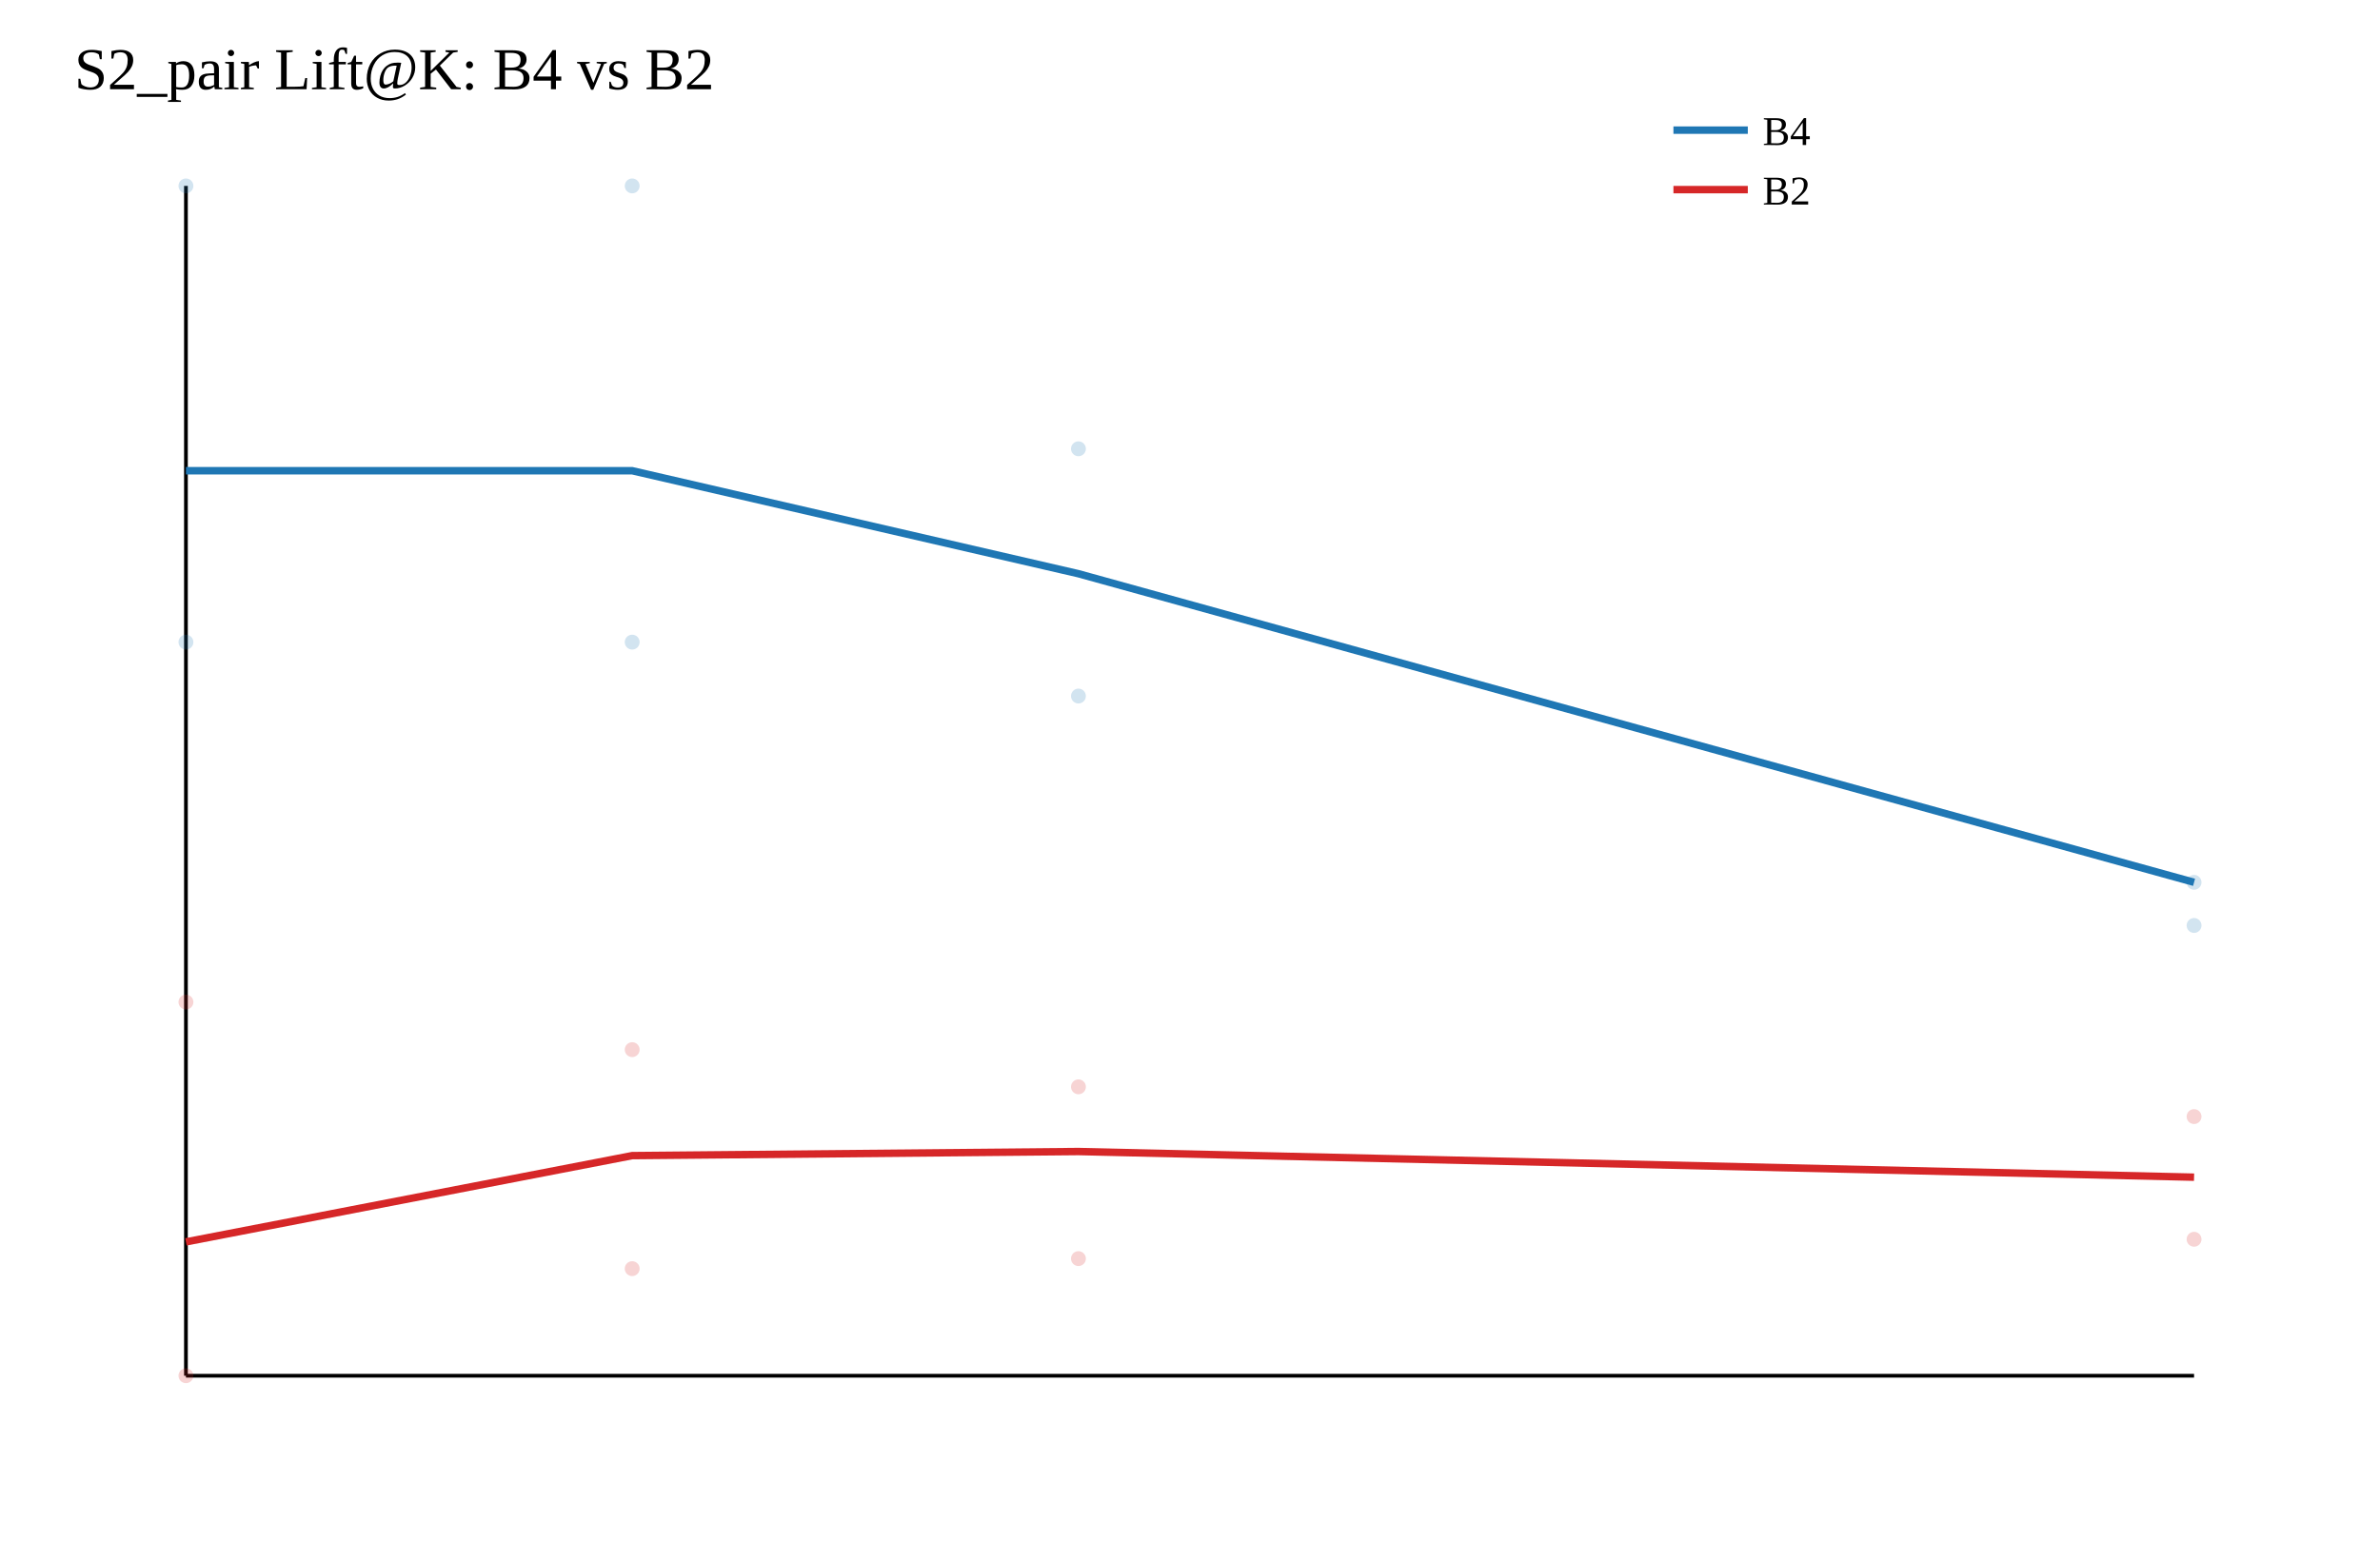
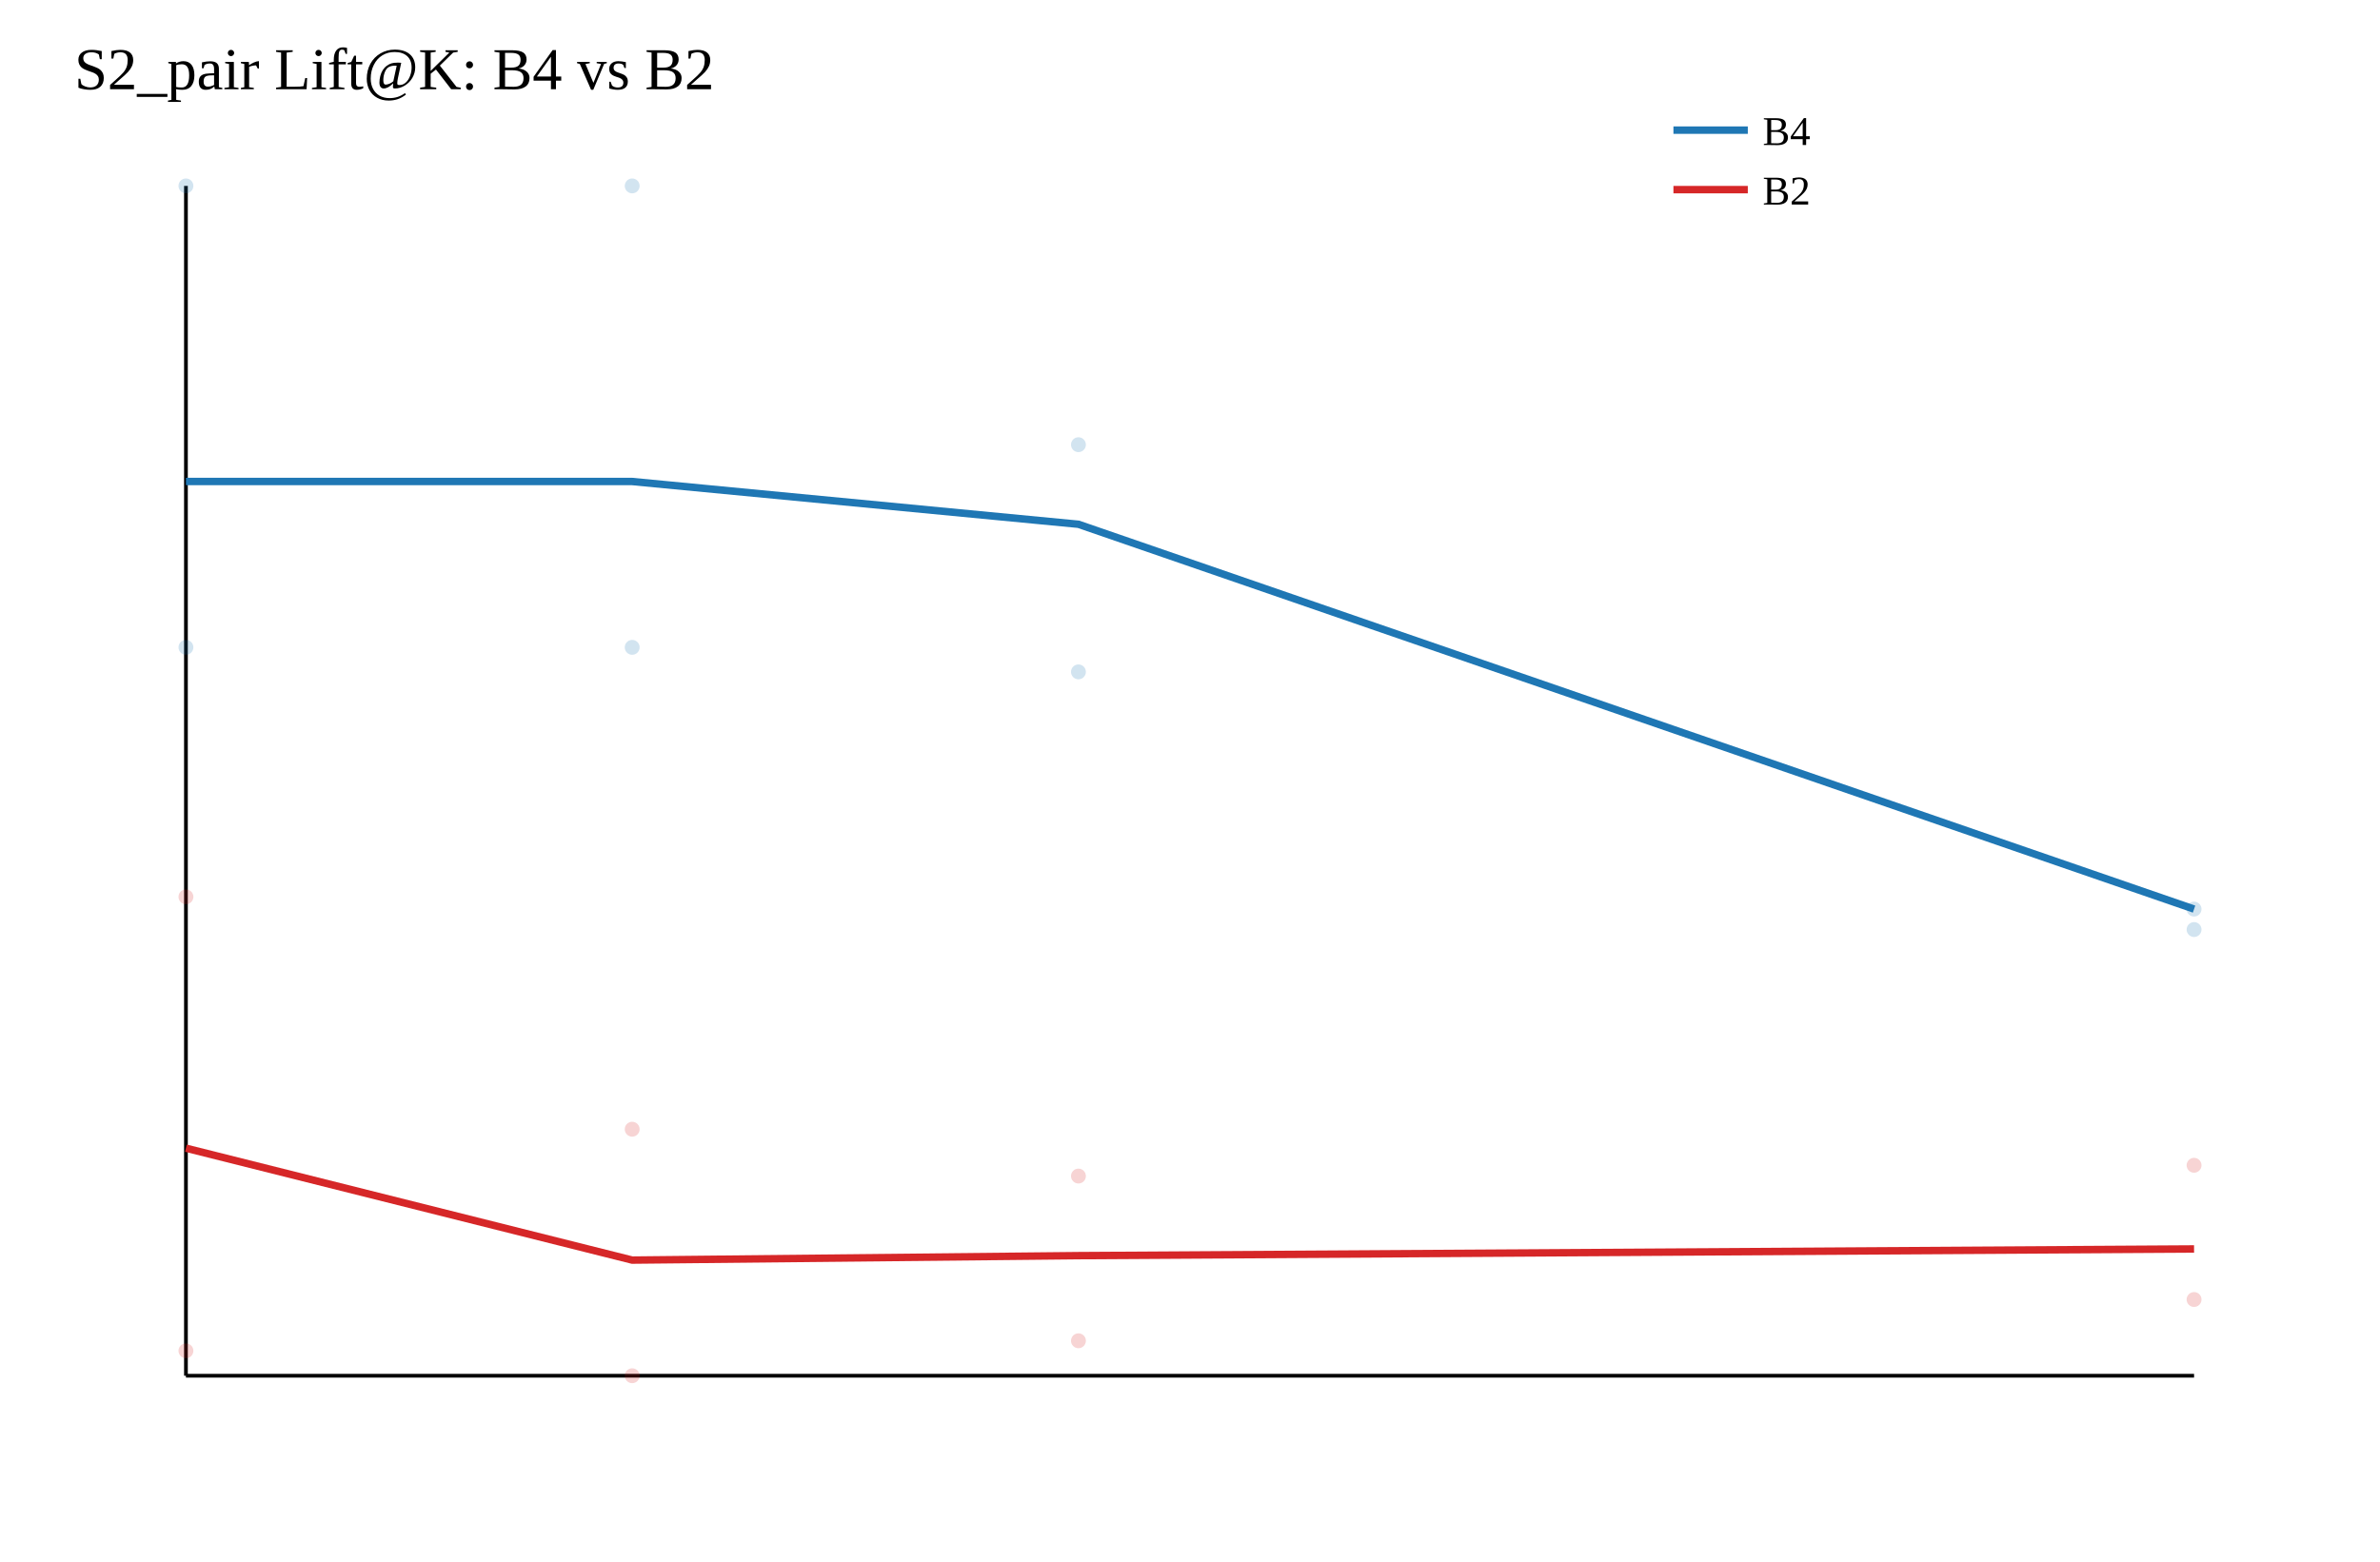
<svg xmlns="http://www.w3.org/2000/svg" width="640" height="420">
  <text x="20" y="24" font-size="16">S2_pair Lift@K: B4 vs B2</text>
  <line x1="50" y1="370" x2="590" y2="370" stroke="black" />
  <line x1="50" y1="370" x2="50" y2="50" stroke="black" />
-   <circle cx="50.0" cy="172.7" r="2" fill="#1f77b4" opacity="0.2" />
-   <circle cx="170.0" cy="172.7" r="2" fill="#1f77b4" opacity="0.2" />
-   <circle cx="290.0" cy="187.2" r="2" fill="#1f77b4" opacity="0.2" />
-   <circle cx="590.0" cy="248.9" r="2" fill="#1f77b4" opacity="0.2" />
+   <circle cx="50.0" cy="174.1" r="2" fill="#1f77b4" opacity="0.2" />
+   <circle cx="170.0" cy="174.1" r="2" fill="#1f77b4" opacity="0.2" />
+   <circle cx="290.0" cy="180.7" r="2" fill="#1f77b4" opacity="0.2" />
+   <circle cx="590.0" cy="250.0" r="2" fill="#1f77b4" opacity="0.2" />
  <circle cx="50.0" cy="50.0" r="2" fill="#1f77b4" opacity="0.2" />
  <circle cx="170.0" cy="50.0" r="2" fill="#1f77b4" opacity="0.2" />
-   <circle cx="290.0" cy="120.7" r="2" fill="#1f77b4" opacity="0.2" />
-   <circle cx="590.0" cy="237.3" r="2" fill="#1f77b4" opacity="0.2" />
-   <circle cx="50.0" cy="370.0" r="2" fill="#d62728" opacity="0.2" />
-   <circle cx="170.0" cy="341.2" r="2" fill="#d62728" opacity="0.2" />
-   <circle cx="290.0" cy="338.5" r="2" fill="#d62728" opacity="0.2" />
-   <circle cx="590.0" cy="333.3" r="2" fill="#d62728" opacity="0.2" />
-   <circle cx="50.0" cy="269.5" r="2" fill="#d62728" opacity="0.2" />
-   <circle cx="170.0" cy="282.3" r="2" fill="#d62728" opacity="0.2" />
-   <circle cx="290.0" cy="292.3" r="2" fill="#d62728" opacity="0.2" />
-   <circle cx="590.0" cy="300.3" r="2" fill="#d62728" opacity="0.2" />
-   <polyline fill="none" stroke="#1f77b4" stroke-width="2" points="50.0,126.6 170.0,126.6 290.0,154.3 590.0,237.3" />
+   <circle cx="290.0" cy="119.6" r="2" fill="#1f77b4" opacity="0.2" />
+   <circle cx="590.0" cy="244.5" r="2" fill="#1f77b4" opacity="0.2" />
+   <circle cx="50.0" cy="363.3" r="2" fill="#d62728" opacity="0.2" />
+   <circle cx="170.0" cy="370.0" r="2" fill="#d62728" opacity="0.2" />
+   <circle cx="290.0" cy="360.6" r="2" fill="#d62728" opacity="0.2" />
+   <circle cx="590.0" cy="349.5" r="2" fill="#d62728" opacity="0.2" />
+   <circle cx="50.0" cy="241.2" r="2" fill="#d62728" opacity="0.2" />
+   <circle cx="170.0" cy="303.7" r="2" fill="#d62728" opacity="0.2" />
+   <circle cx="290.0" cy="316.3" r="2" fill="#d62728" opacity="0.2" />
+   <circle cx="590.0" cy="313.4" r="2" fill="#d62728" opacity="0.2" />
+   <polyline fill="none" stroke="#1f77b4" stroke-width="2" points="50.0,129.5 170.0,129.5 290.0,141.0 590.0,244.5" />
  <line x1="450" y1="35" x2="470" y2="35" stroke="#1f77b4" stroke-width="2" />
  <text x="474" y="39" font-size="11">B4</text>
-   <polyline fill="none" stroke="#d62728" stroke-width="2" points="50.0,334.0 170.0,310.8 290.0,309.7 590.0,316.6" />
+   <polyline fill="none" stroke="#d62728" stroke-width="2" points="50.0,308.8 170.0,338.9 290.0,337.7 590.0,335.9" />
  <line x1="450" y1="51" x2="470" y2="51" stroke="#d62728" stroke-width="2" />
  <text x="474" y="55" font-size="11">B2</text>
</svg>
